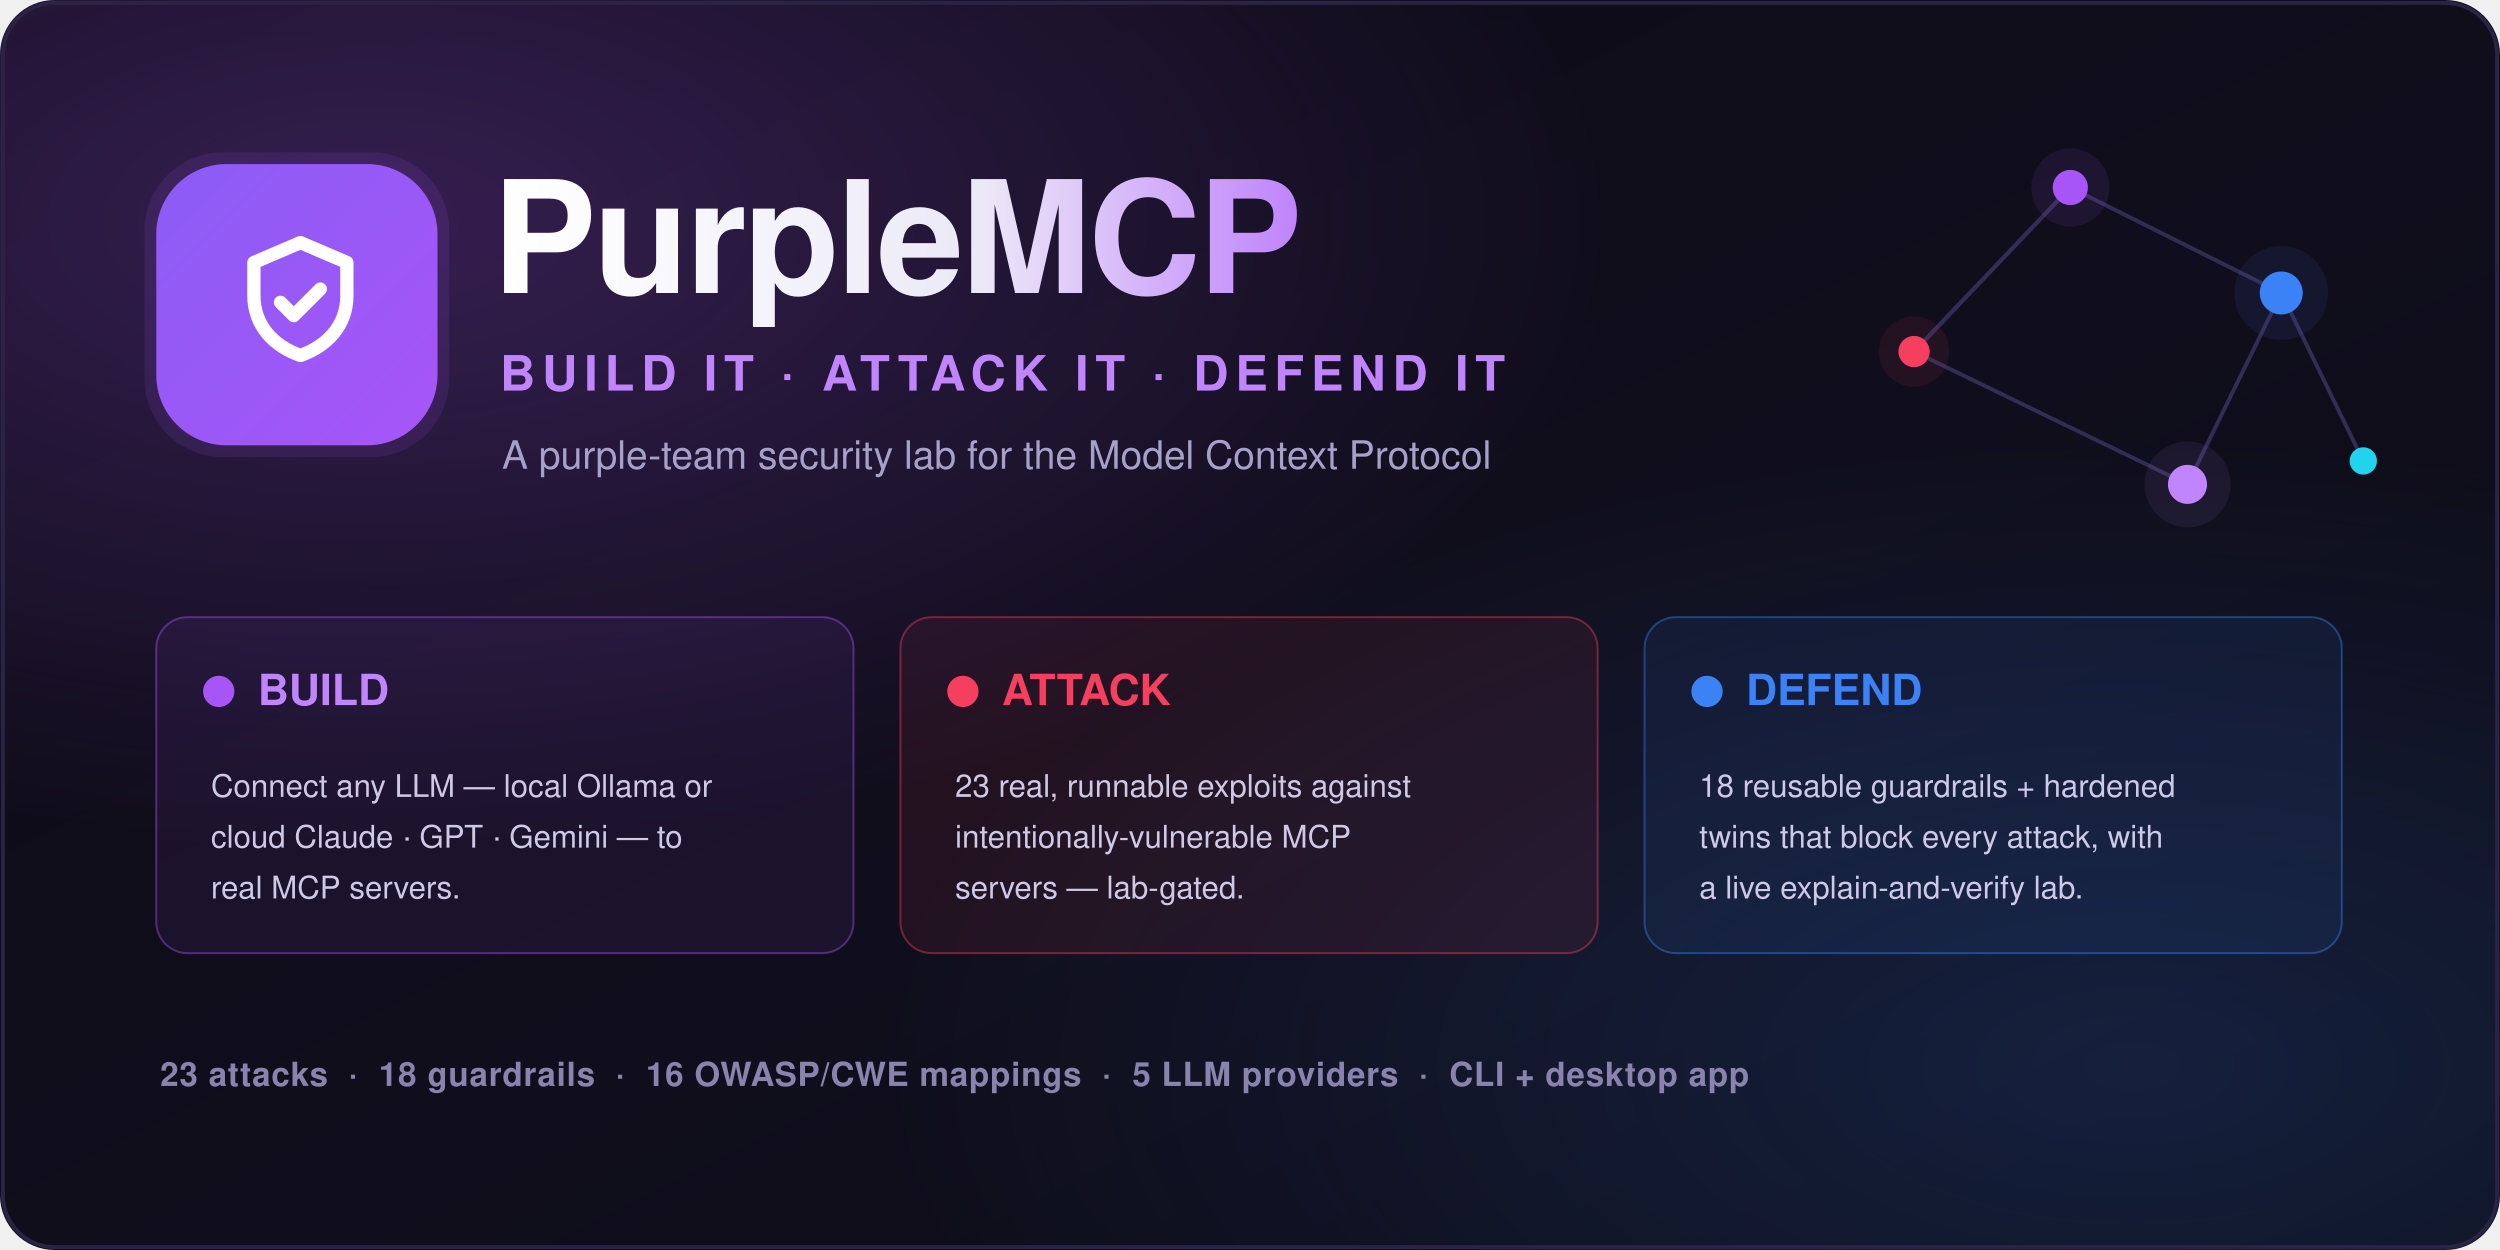
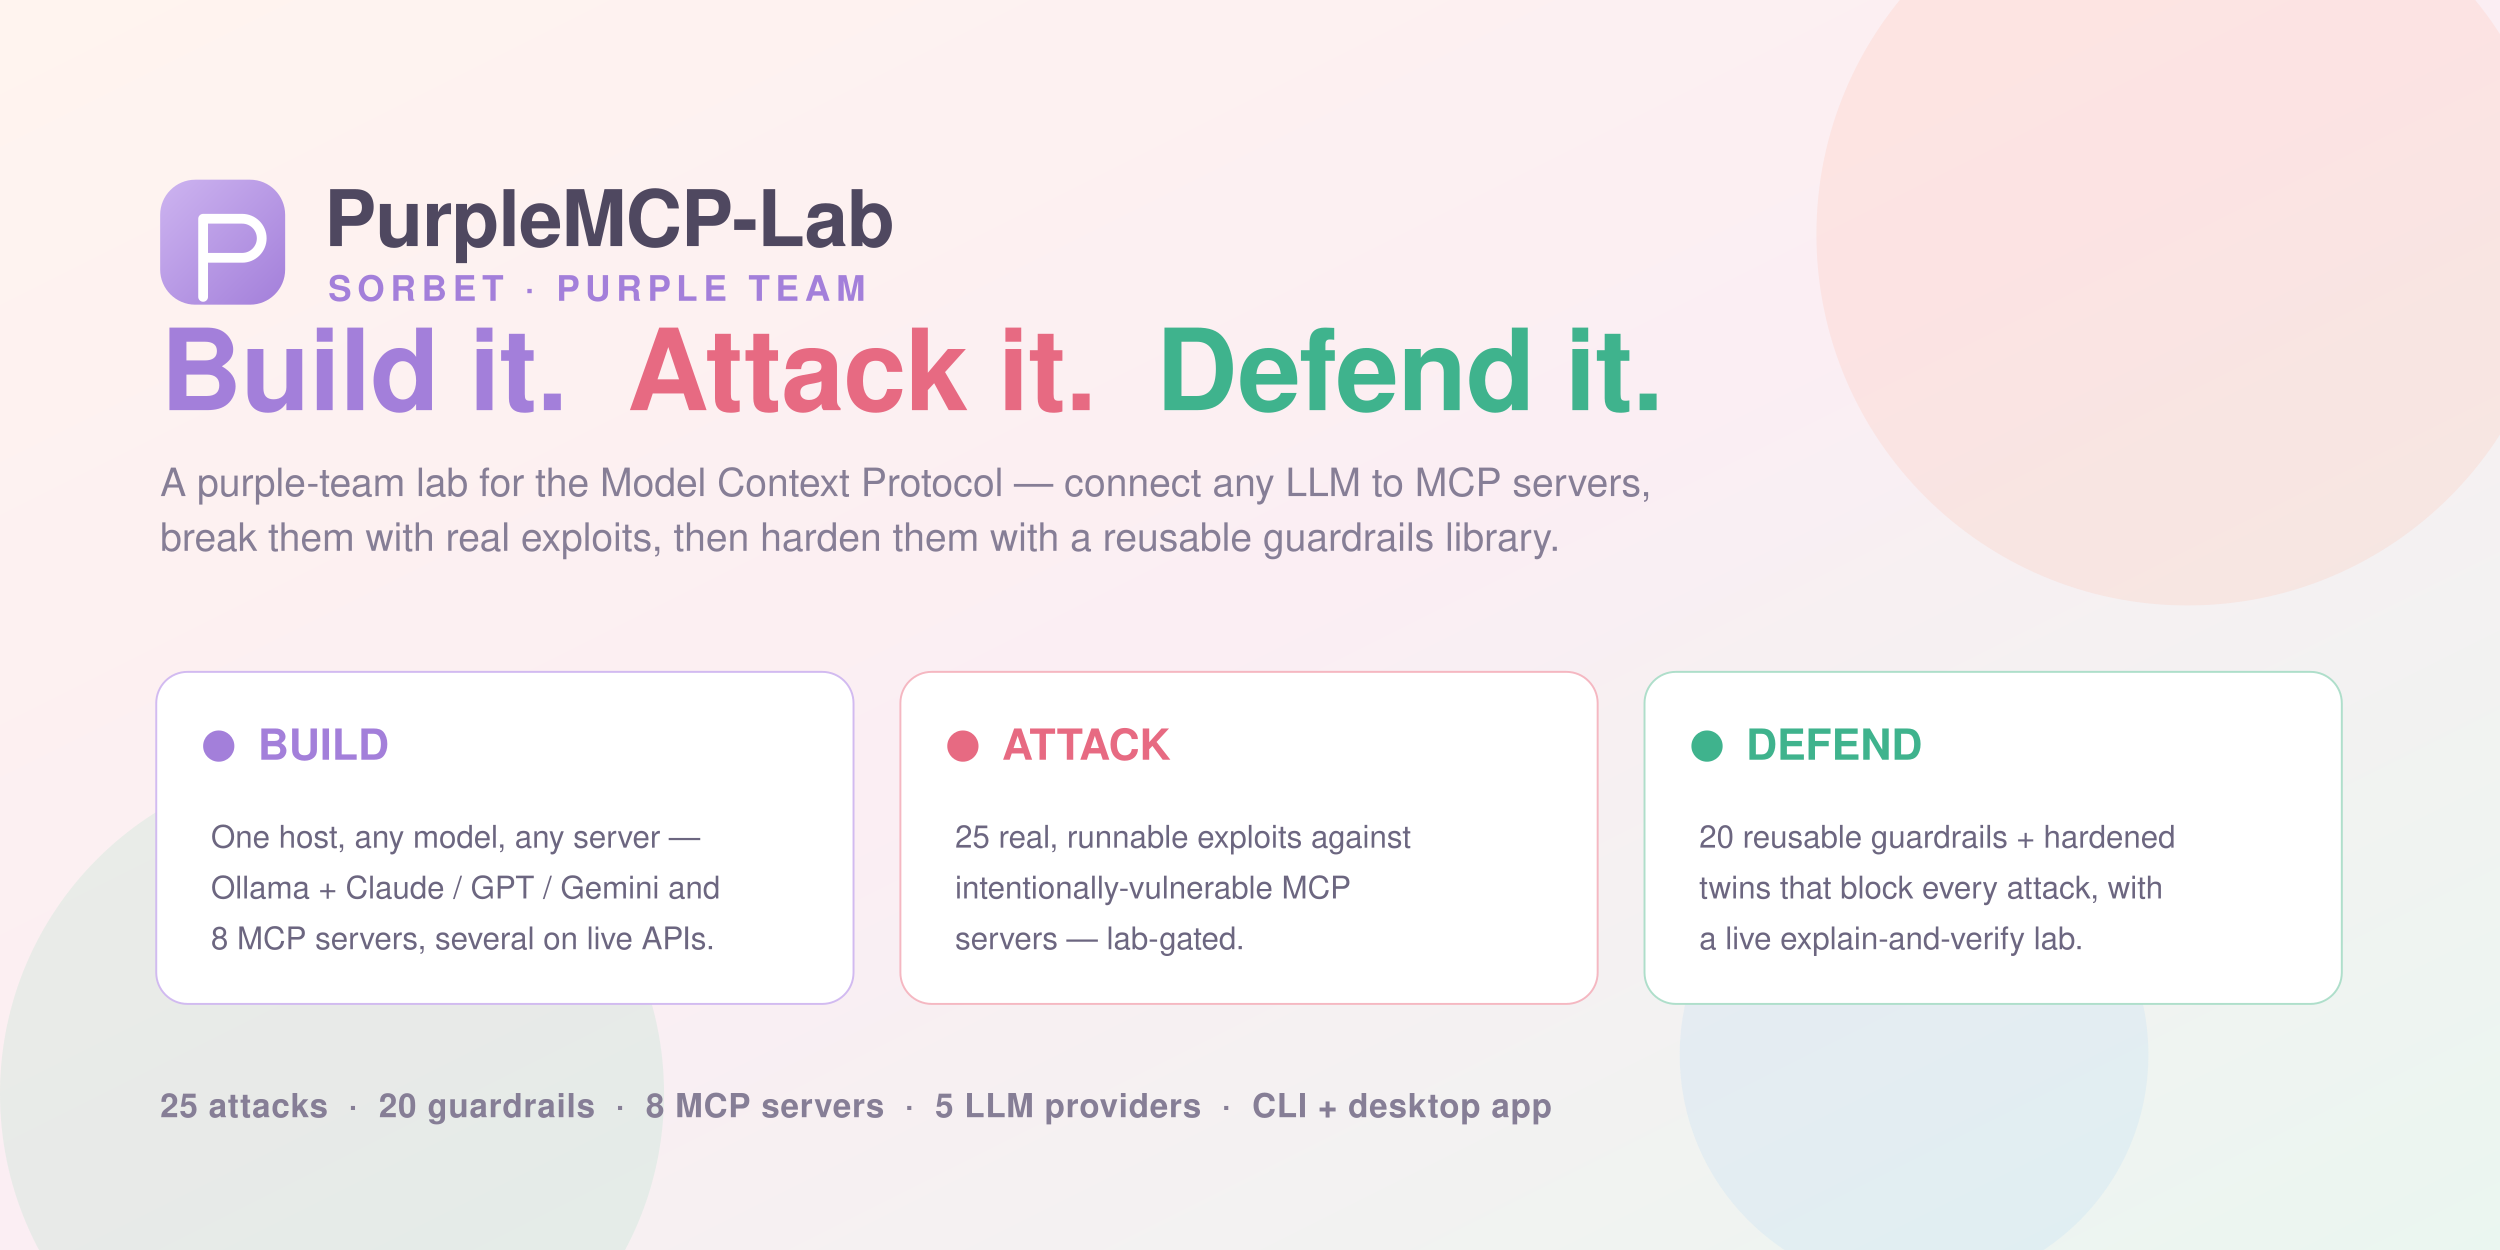
<svg xmlns="http://www.w3.org/2000/svg" viewBox="0 0 1280 640" width="1280" height="640" font-family="'Helvetica Neue', Helvetica, Arial, sans-serif">
  <defs>
    <linearGradient id="bg" x1="0" y1="0" x2="1" y2="1">
-       <stop offset="0" stop-color="#0c0a14" />
-       <stop offset="0.55" stop-color="#100e1c" />
-       <stop offset="1" stop-color="#0b0a12" />
+       <stop offset="0" stop-color="#fff4ef" />
+       <stop offset="0.5" stop-color="#fbeef3" />
+       <stop offset="1" stop-color="#eaf6f0" />
    </linearGradient>
-     <linearGradient id="mark" x1="0" y1="0" x2="1" y2="1">
-       <stop offset="0" stop-color="#8b5cf6" />
-       <stop offset="1" stop-color="#a855f7" />
+     <linearGradient id="logo" x1="0" y1="0" x2="1" y2="1">
+       <stop offset="0" stop-color="#cdb4f0" />
+       <stop offset="1" stop-color="#a37fda" />
    </linearGradient>
-     <linearGradient id="word" x1="0" y1="0" x2="1" y2="0">
-       <stop offset="0" stop-color="#ffffff" />
-       <stop offset="0.6" stop-color="#ece9f7" />
-       <stop offset="1" stop-color="#c084fc" />
-     </linearGradient>
-     <radialGradient id="glowA" cx="0.15" cy="0.18" r="0.5">
-       <stop offset="0" stop-color="#a855f7" stop-opacity="0.26" />
-       <stop offset="1" stop-color="#a855f7" stop-opacity="0" />
-     </radialGradient>
-     <radialGradient id="glowB" cx="0.85" cy="0.85" r="0.5">
-       <stop offset="0" stop-color="#3b82f6" stop-opacity="0.18" />
-       <stop offset="1" stop-color="#3b82f6" stop-opacity="0" />
-     </radialGradient>
  </defs>
-   <rect width="1280" height="640" rx="28" fill="url(#bg)" />
-   <rect width="1280" height="640" rx="28" fill="url(#glowA)" />
-   <rect width="1280" height="640" rx="28" fill="url(#glowB)" />
-   <rect x="1.5" y="1.5" width="1277" height="637" rx="26.5" fill="none" stroke="#2a2444" stroke-width="2" />
-   <g stroke="#3b3463" stroke-width="2" fill="none" opacity="0.8">
-     <line x1="1060" y1="96" x2="1168" y2="150" />
-     <line x1="1060" y1="96" x2="980" y2="180" />
-     <line x1="1168" y1="150" x2="1120" y2="248" />
-     <line x1="980" y1="180" x2="1120" y2="248" />
-     <line x1="980" y1="180" x2="1060" y2="96" />
-     <line x1="1168" y1="150" x2="1210" y2="236" />
+   <rect width="1280" height="640" fill="url(#bg)" />
+   <circle cx="1120" cy="120" r="190" fill="#ffb59e" fill-opacity="0.18" />
+   <circle cx="170" cy="560" r="170" fill="#9fe0c0" fill-opacity="0.20" />
+   <circle cx="980" cy="540" r="120" fill="#a9d6f5" fill-opacity="0.18" />
+   <g transform="translate(82,92)">
+     <rect width="64" height="64" rx="18" fill="url(#logo)" />
+     <path d="M22 20 h20 a10 10 0 0 1 0 20 h-20 z M22 20 v40" fill="none" stroke="#ffffff" stroke-width="5" stroke-linecap="round" stroke-linejoin="round" />
+     <text x="84" y="34" font-size="40" font-weight="800" fill="#4f4860" letter-spacing="-0.5">PurpleMCP-Lab</text>
+     <text x="86" y="62" font-size="18" font-weight="700" fill="#a37fda" letter-spacing="3">SORBET · PURPLE TEAM</text>
  </g>
-   <g opacity="0.5">
-     <circle cx="1060" cy="96" r="20" fill="#a855f7" opacity="0.18" />
-     <circle cx="1168" cy="150" r="24" fill="#3b82f6" opacity="0.16" />
-     <circle cx="980" cy="180" r="18" fill="#f43f5e" opacity="0.16" />
-     <circle cx="1120" cy="248" r="22" fill="#c084fc" opacity="0.16" />
+   <g transform="translate(82,210)">
+     <text font-size="58" font-weight="800" fill="#4f4860" letter-spacing="-0.5">
+       <tspan fill="#a37fda">Build it.</tspan>
+       <tspan dx="14" fill="#e76a82">Attack it.</tspan>
+       <tspan dx="14" fill="#3fb38d">Defend it.</tspan>
+     </text>
+     <text y="44" font-size="20" fill="#867e96">A purple-team lab for the Model Context Protocol — connect any LLM to MCP servers,</text>
+     <text y="72" font-size="20" fill="#867e96">break them with real exploits, then harden them with a reusable guardrails library.</text>
  </g>
-   <g>
-     <circle cx="1060" cy="96" r="9" fill="#a855f7" />
-     <circle cx="1168" cy="150" r="11" fill="#3b82f6" />
-     <circle cx="980" cy="180" r="8" fill="#f43f5e" />
-     <circle cx="1120" cy="248" r="10" fill="#c084fc" />
-     <circle cx="1210" cy="236" r="7" fill="#22d3ee" />
-   </g>
-   <g transform="translate(80,84)">
-     <rect x="-6" y="-6" width="156" height="156" rx="40" fill="#a855f7" opacity="0.12" />
-     <rect width="144" height="144" rx="36" fill="url(#mark)" />
-     <g transform="translate(33,30) scale(3.4)" fill="none" stroke="#ffffff" stroke-width="2" stroke-linecap="round" stroke-linejoin="round">
-       <path d="M12 3l7 3v5c0 4.5-3 7.6-7 9-4-1.4-7-4.5-7-9V6z" />
-       <path d="M9 12l2 2 4-4" />
+   <g transform="translate(80,344)">
+     <g transform="translate(0,0)">
+       <rect width="357" height="170" rx="16" fill="#ffffff" stroke="#cdb4f0" stroke-opacity="0.9" />
+       <circle cx="32" cy="38" r="8" fill="#a37fda" />
+       <text x="52" y="45" font-size="22" font-weight="800" fill="#a37fda">BUILD</text>
+       <text x="28" y="90" font-size="16" fill="#6c6680">One host, any model, any server —</text>
+       <text x="28" y="116" font-size="16" fill="#6c6680">Ollama + Claude / GPT / Gemini and</text>
+       <text x="28" y="142" font-size="16" fill="#6c6680">8 MCP servers, several on live APIs.</text>
+     </g>
+     <g transform="translate(381,0)">
+       <rect width="357" height="170" rx="16" fill="#ffffff" stroke="#f4b0bc" stroke-opacity="0.9" />
+       <circle cx="32" cy="38" r="8" fill="#e76a82" />
+       <text x="52" y="45" font-size="22" font-weight="800" fill="#e76a82">ATTACK</text>
+       <text x="28" y="90" font-size="16" fill="#6c6680">25 real, runnable exploits against</text>
+       <text x="28" y="116" font-size="16" fill="#6c6680">intentionally-vulnerable MCP</text>
+       <text x="28" y="142" font-size="16" fill="#6c6680">servers — lab-gated.</text>
+     </g>
+     <g transform="translate(762,0)">
+       <rect width="357" height="170" rx="16" fill="#ffffff" stroke="#a7dcc6" stroke-opacity="0.9" />
+       <circle cx="32" cy="38" r="8" fill="#3fb38d" />
+       <text x="52" y="45" font-size="22" font-weight="800" fill="#3fb38d">DEFEND</text>
+       <text x="28" y="90" font-size="16" fill="#6c6680">20 reusable guardrails + hardened</text>
+       <text x="28" y="116" font-size="16" fill="#6c6680">twins that block every attack, with</text>
+       <text x="28" y="142" font-size="16" fill="#6c6680">a live explain-and-verify lab.</text>
    </g>
  </g>
-   <text x="252" y="150" font-size="80" font-weight="800" fill="url(#word)" letter-spacing="-1.5">PurpleMCP</text>
-   <text x="256" y="200" font-size="25" font-weight="700" fill="#c084fc" letter-spacing="3.5">BUILD IT · ATTACK IT · DEFEND IT</text>
-   <text x="257" y="240" font-size="20" fill="#a6a1c8">A purple-team security lab for the Model Context Protocol</text>
-   <g>
-     <g transform="translate(80,316)">
-       <rect width="357" height="172" rx="16" fill="#a855f7" fill-opacity="0.08" stroke="#a855f7" stroke-opacity="0.42" />
-       <circle cx="32" cy="38" r="8" fill="#a855f7" />
-       <text x="52" y="45" font-size="22" font-weight="800" fill="#c084fc">BUILD</text>
-       <text x="28" y="92" font-size="16" fill="#cdc9e6">Connect any LLM — local Ollama or</text>
-       <text x="28" y="118" font-size="16" fill="#cdc9e6">cloud Claude · GPT · Gemini — to</text>
-       <text x="28" y="144" font-size="16" fill="#cdc9e6">real MCP servers.</text>
-     </g>
-     <g transform="translate(461,316)">
-       <rect width="357" height="172" rx="16" fill="#f43f5e" fill-opacity="0.08" stroke="#f43f5e" stroke-opacity="0.42" />
-       <circle cx="32" cy="38" r="8" fill="#f43f5e" />
-       <text x="52" y="45" font-size="22" font-weight="800" fill="#f43f5e">ATTACK</text>
-       <text x="28" y="92" font-size="16" fill="#cdc9e6">23 real, runnable exploits against</text>
-       <text x="28" y="118" font-size="16" fill="#cdc9e6">intentionally-vulnerable MCP</text>
-       <text x="28" y="144" font-size="16" fill="#cdc9e6">servers — lab-gated.</text>
-     </g>
-     <g transform="translate(842,316)">
-       <rect width="357" height="172" rx="16" fill="#3b82f6" fill-opacity="0.08" stroke="#3b82f6" stroke-opacity="0.42" />
-       <circle cx="32" cy="38" r="8" fill="#3b82f6" />
-       <text x="52" y="45" font-size="22" font-weight="800" fill="#3b82f6">DEFEND</text>
-       <text x="28" y="92" font-size="16" fill="#cdc9e6">18 reusable guardrails + hardened</text>
-       <text x="28" y="118" font-size="16" fill="#cdc9e6">twins that block every attack, with</text>
-       <text x="28" y="144" font-size="16" fill="#cdc9e6">a live explain-and-verify lab.</text>
-     </g>
-   </g>
-   <g font-size="17" font-weight="600" fill="#8983ad" letter-spacing="0.4">
-     <text x="82" y="556">23 attacks  ·  18 guardrails  ·  16 OWASP/CWE mappings  ·  5 LLM providers  ·  CLI + desktop app</text>
+   <g font-size="17" font-weight="600" fill="#867e96" letter-spacing="0.4">
+     <text x="82" y="572">25 attacks  ·  20 guardrails  ·  8 MCP servers  ·  5 LLM providers  ·  CLI + desktop app</text>
  </g>
</svg>
